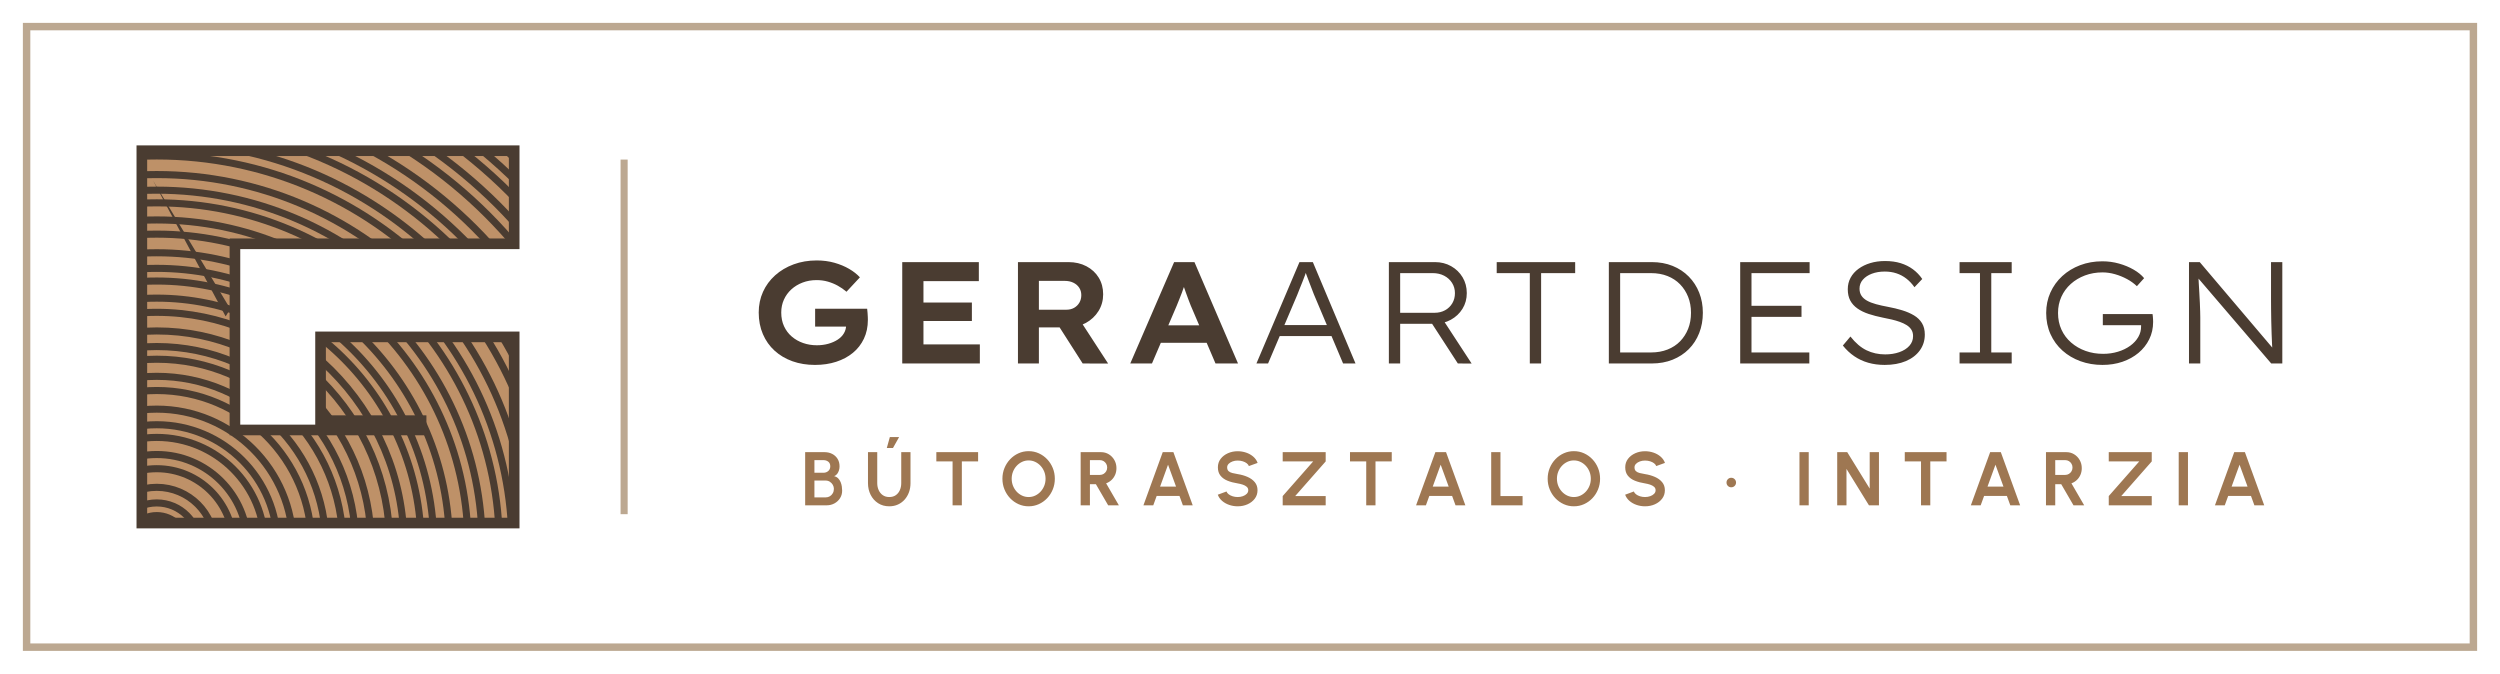
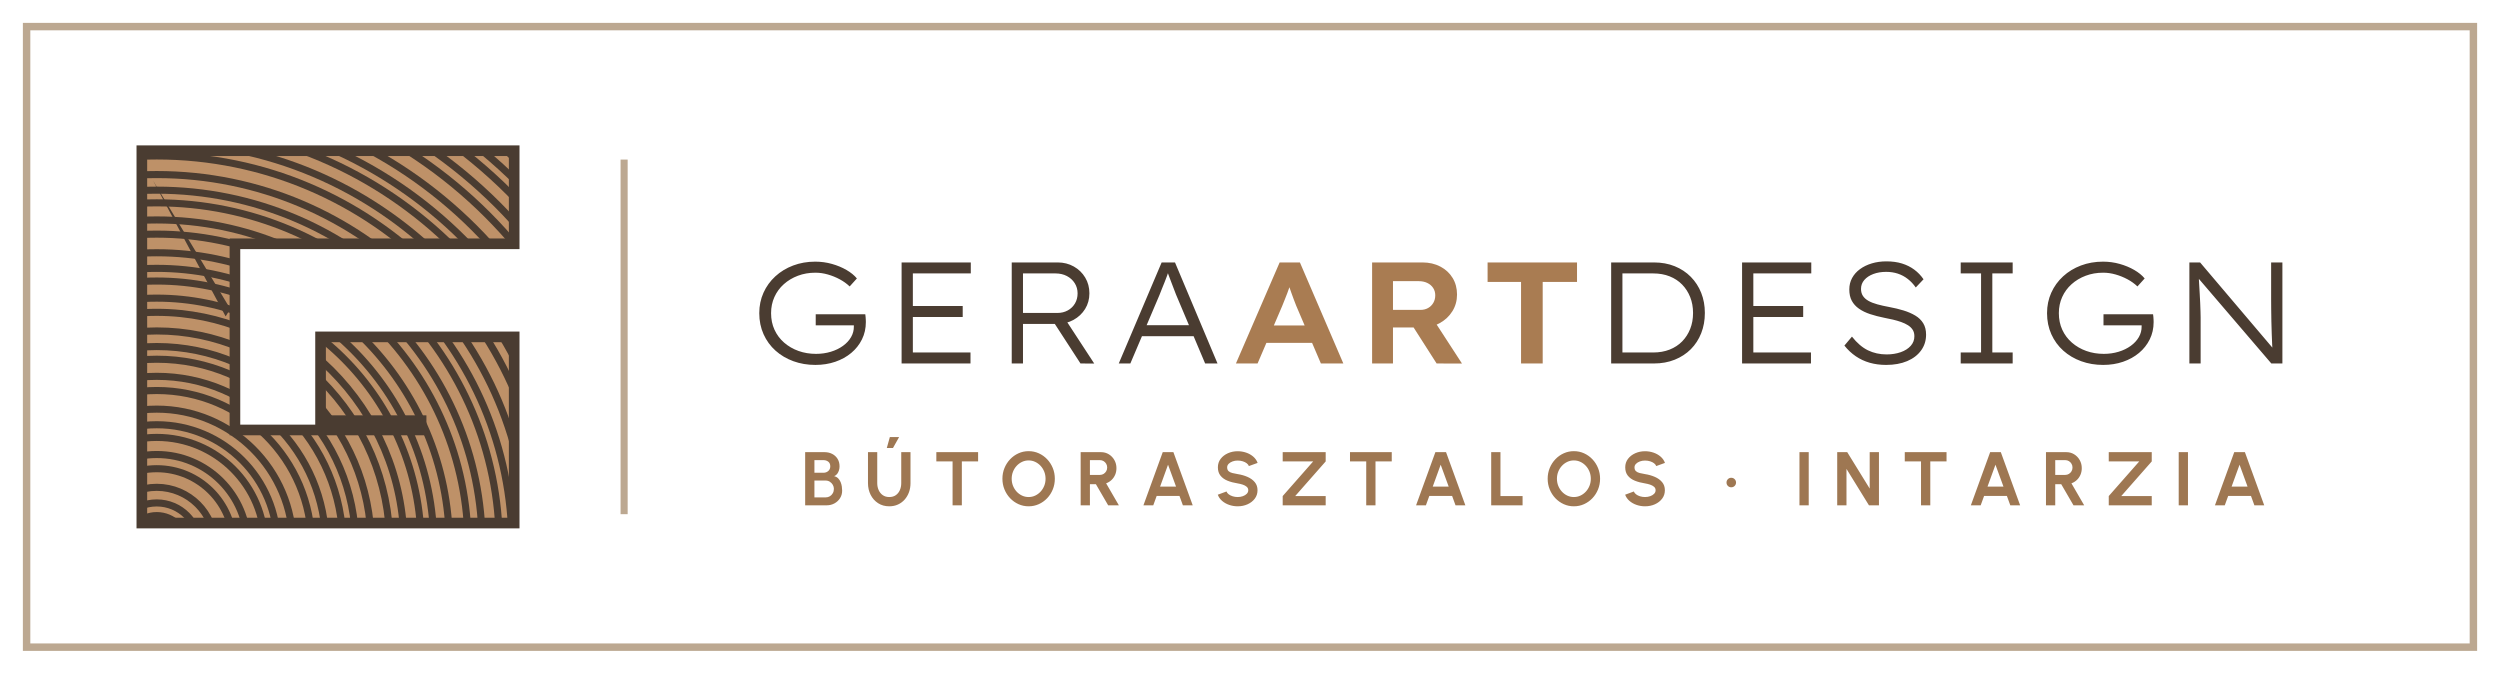
<svg xmlns="http://www.w3.org/2000/svg" viewBox="0 0 282 76" width="282" height="76">
  <rect x="3" y="3" width="276" height="70" fill="none" stroke="#BCA891" stroke-width="0.84" />
  <defs>
    <clipPath id="e10">
      <path d="M16 17H58V27.5H26.5V48.5H47.5V47.45H36.16V38H58V59H16Z" />
    </clipPath>
  </defs>
  <g clip-path="url(#e10)">
    <rect x="16" y="17" width="42" height="42" fill="#BE9168" />
    <circle cx="17.68" cy="61.52" r="3.36" fill="none" stroke="#4A3C31" stroke-width="0.8" />
    <circle cx="17.68" cy="61.52" r="4.79" fill="none" stroke="#4A3C31" stroke-width="0.8" />
    <circle cx="17.68" cy="61.52" r="6.55" fill="none" stroke="#4A3C31" stroke-width="0.8" />
    <circle cx="17.68" cy="61.52" r="8.65" fill="none" stroke="#4A3C31" stroke-width="0.8" />
    <circle cx="17.68" cy="61.52" r="10.25" fill="none" stroke="#4A3C31" stroke-width="0.8" />
    <circle cx="17.68" cy="61.52" r="12.18" fill="none" stroke="#4A3C31" stroke-width="0.8" />
    <circle cx="17.68" cy="61.52" r="13.61" fill="none" stroke="#4A3C31" stroke-width="0.8" />
    <circle cx="17.68" cy="61.52" r="15.37" fill="none" stroke="#4A3C31" stroke-width="0.8" />
    <circle cx="17.68" cy="61.52" r="17.47" fill="none" stroke="#4A3C31" stroke-width="0.8" />
    <circle cx="17.68" cy="61.52" r="19.07" fill="none" stroke="#4A3C31" stroke-width="0.8" />
    <circle cx="17.68" cy="61.52" r="21" fill="none" stroke="#4A3C31" stroke-width="0.8" />
    <circle cx="17.68" cy="61.52" r="22.43" fill="none" stroke="#4A3C31" stroke-width="0.8" />
    <circle cx="17.68" cy="61.52" r="24.19" fill="none" stroke="#4A3C31" stroke-width="0.8" />
    <circle cx="17.68" cy="61.52" r="26.29" fill="none" stroke="#4A3C31" stroke-width="0.8" />
    <circle cx="17.68" cy="61.52" r="27.89" fill="none" stroke="#4A3C31" stroke-width="0.8" />
    <circle cx="17.68" cy="61.52" r="29.82" fill="none" stroke="#4A3C31" stroke-width="0.8" />
    <circle cx="17.68" cy="61.52" r="31.25" fill="none" stroke="#4A3C31" stroke-width="0.8" />
    <circle cx="17.68" cy="61.52" r="33.01" fill="none" stroke="#4A3C31" stroke-width="0.8" />
    <circle cx="17.68" cy="61.52" r="35.11" fill="none" stroke="#4A3C31" stroke-width="0.8" />
    <circle cx="17.68" cy="61.52" r="36.71" fill="none" stroke="#4A3C31" stroke-width="0.8" />
    <circle cx="17.68" cy="61.52" r="38.64" fill="none" stroke="#4A3C31" stroke-width="0.8" />
    <circle cx="17.68" cy="61.52" r="40.07" fill="none" stroke="#4A3C31" stroke-width="0.8" />
    <circle cx="17.68" cy="61.52" r="41.83" fill="none" stroke="#4A3C31" stroke-width="0.8" />
    <circle cx="17.68" cy="61.52" r="43.93" fill="none" stroke="#4A3C31" stroke-width="0.8" />
    <circle cx="17.68" cy="61.52" r="45.53" fill="none" stroke="#4A3C31" stroke-width="0.8" />
    <circle cx="17.68" cy="61.52" r="47.46" fill="none" stroke="#4A3C31" stroke-width="0.8" />
    <circle cx="17.68" cy="61.52" r="48.89" fill="none" stroke="#4A3C31" stroke-width="0.8" />
    <circle cx="17.68" cy="61.52" r="50.65" fill="none" stroke="#4A3C31" stroke-width="0.8" />
    <circle cx="17.68" cy="61.52" r="52.75" fill="none" stroke="#4A3C31" stroke-width="0.8" />
    <circle cx="17.68" cy="61.52" r="54.35" fill="none" stroke="#4A3C31" stroke-width="0.8" />
    <circle cx="17.68" cy="61.52" r="56.28" fill="none" stroke="#4A3C31" stroke-width="0.8" />
    <circle cx="17.68" cy="61.52" r="57.71" fill="none" stroke="#4A3C31" stroke-width="0.8" />
    <circle cx="17.68" cy="61.52" r="59.47" fill="none" stroke="#4A3C31" stroke-width="0.8" />
    <circle cx="17.68" cy="61.52" r="61.57" fill="none" stroke="#4A3C31" stroke-width="0.8" />
    <circle cx="17.68" cy="61.52" r="63.17" fill="none" stroke="#4A3C31" stroke-width="0.8" />
    <circle cx="17.68" cy="61.52" r="65.1" fill="none" stroke="#4A3C31" stroke-width="0.8" />
    <circle cx="17.68" cy="61.52" r="66.53" fill="none" stroke="#4A3C31" stroke-width="0.8" />
    <circle cx="17.68" cy="61.52" r="68.29" fill="none" stroke="#4A3C31" stroke-width="0.8" />
    <circle cx="17.68" cy="61.52" r="70.39" fill="none" stroke="#4A3C31" stroke-width="0.8" />
    <path d="M17.26 20.36L25.98 34.85L25.45 35.69Z" fill="#4A3C31" />
  </g>
  <path d="M16 17H58V27.5H26.5V48.5H47.5V47.45H36.16V38H58V59H16Z" fill="none" stroke="#4A3C31" stroke-width="1.2" />
  <rect x="70" y="18" width=".8" height="40" fill="#BCA891" />
-   <path d="M91.926 41.163Q90.546 41.163 89.388 40.75Q88.231 40.337 87.378 39.561Q86.525 38.785 86.054 37.689Q85.583 36.593 85.583 35.251Q85.583 33.994 86.065 32.922Q86.547 31.851 87.436 31.056Q88.326 30.26 89.521 29.819Q90.716 29.378 92.132 29.378Q93.195 29.378 94.123 29.639Q95.05 29.901 95.787 30.332Q96.523 30.764 96.996 31.284L95.484 32.909Q95.025 32.515 94.499 32.226Q93.973 31.936 93.376 31.765Q92.779 31.595 92.112 31.595Q91.263 31.595 90.537 31.871Q89.81 32.146 89.269 32.638Q88.727 33.13 88.426 33.797Q88.124 34.464 88.124 35.251Q88.124 36.116 88.439 36.801Q88.754 37.486 89.311 37.963Q89.869 38.441 90.594 38.693Q91.318 38.946 92.144 38.946Q92.829 38.946 93.435 38.777Q94.04 38.609 94.498 38.307Q94.956 38.005 95.2 37.584Q95.445 37.163 95.441 36.685V36.35L95.769 36.843H91.946V34.826H97.815Q97.841 35.038 97.86 35.286Q97.88 35.533 97.888 35.751Q97.896 35.969 97.896 36.083Q97.896 37.263 97.449 38.205Q97.001 39.148 96.206 39.801Q95.411 40.455 94.323 40.809Q93.234 41.163 91.926 41.163ZM101.773 41.0V29.565H110.413V31.715H104.166V38.85H110.527V41.0ZM102.982 36.207V34.127H109.629V36.207ZM114.825 41.0V29.565H120.514Q121.656 29.565 122.547 30.032Q123.437 30.5 123.937 31.32Q124.436 32.14 124.436 33.197Q124.436 34.243 123.909 35.089Q123.382 35.934 122.479 36.431Q121.577 36.927 120.472 36.927H117.187V41.0ZM122.126 41.0 118.827 35.838 121.371 35.43 124.998 41.01ZM117.187 34.936H120.295Q120.783 34.936 121.159 34.724Q121.535 34.512 121.753 34.139Q121.971 33.767 121.971 33.289Q121.971 32.813 121.733 32.452Q121.495 32.091 121.073 31.887Q120.651 31.683 120.1 31.683H117.187ZM127.494 41.0 132.441 29.565H134.734L139.649 41.0H137.109L134.31 34.451Q134.19 34.154 134.051 33.782Q133.913 33.411 133.771 33.018Q133.63 32.624 133.502 32.25Q133.374 31.875 133.286 31.576L133.797 31.566Q133.696 31.931 133.57 32.304Q133.443 32.677 133.304 33.047Q133.165 33.418 133.018 33.776Q132.871 34.134 132.731 34.491L129.942 41.0ZM129.761 38.668 130.593 36.696H136.453L137.094 38.668Z" fill="#4A3C31" />
-   <path d="M141.725 41.0 146.579 29.565H148.089L152.902 41.0H151.5L148.202 33.19Q148.05 32.803 147.911 32.433Q147.772 32.063 147.634 31.709Q147.496 31.356 147.366 30.998Q147.236 30.64 147.113 30.285L147.463 30.277Q147.321 30.717 147.188 31.083Q147.054 31.45 146.916 31.792Q146.778 32.134 146.634 32.49Q146.49 32.846 146.325 33.273L143.037 41.0ZM143.761 37.91 144.269 36.668H150.296L150.708 37.91ZM156.664 41.0V29.565H161.862Q162.875 29.565 163.691 30.026Q164.508 30.487 164.981 31.279Q165.454 32.07 165.454 33.058Q165.454 34.047 164.969 34.83Q164.484 35.613 163.653 36.069Q162.822 36.525 161.799 36.525H157.938V41.0ZM164.445 41.0 161.179 35.965 162.442 35.559 166.001 41.008ZM157.938 35.283H161.814Q162.489 35.283 163.009 34.994Q163.529 34.706 163.823 34.204Q164.117 33.702 164.117 33.067Q164.117 32.426 163.793 31.913Q163.47 31.399 162.904 31.103Q162.338 30.808 161.613 30.808H157.938ZM172.563 41.0V30.808H168.828V29.565H177.679V30.808H173.838V41.0ZM181.477 41.0V29.565H186.316Q187.612 29.565 188.67 29.993Q189.727 30.42 190.491 31.194Q191.255 31.968 191.668 33.009Q192.082 34.049 192.082 35.283Q192.082 36.524 191.668 37.573Q191.255 38.621 190.495 39.383Q189.735 40.145 188.674 40.573Q187.612 41.0 186.316 41.0ZM182.752 39.988 182.61 39.757H186.234Q187.264 39.757 188.1 39.427Q188.936 39.096 189.517 38.498Q190.098 37.899 190.422 37.09Q190.745 36.28 190.745 35.283Q190.745 34.302 190.422 33.488Q190.098 32.674 189.513 32.071Q188.928 31.469 188.096 31.138Q187.264 30.808 186.234 30.808H182.561L182.752 30.61ZM196.294 41.0V29.565H204.125V30.808H197.568V39.757H204.092V41.0ZM196.926 35.74V34.497H203.21V35.74ZM212.592 41.163Q211.601 41.163 210.742 40.918Q209.882 40.673 209.164 40.183Q208.445 39.694 207.874 38.976L208.729 37.96Q209.585 39.048 210.544 39.512Q211.502 39.976 212.653 39.976Q213.522 39.976 214.242 39.725Q214.961 39.474 215.38 39.004Q215.799 38.534 215.794 37.91Q215.794 37.482 215.598 37.182Q215.403 36.881 215.067 36.67Q214.731 36.46 214.294 36.306Q213.858 36.152 213.381 36.04Q212.905 35.928 212.412 35.835Q211.521 35.657 210.785 35.414Q210.049 35.17 209.519 34.796Q208.989 34.422 208.709 33.899Q208.429 33.376 208.429 32.621Q208.429 31.911 208.747 31.326Q209.065 30.741 209.64 30.321Q210.215 29.901 210.978 29.672Q211.74 29.444 212.629 29.444Q213.614 29.444 214.393 29.685Q215.172 29.927 215.781 30.377Q216.39 30.828 216.831 31.47L215.952 32.398Q215.554 31.829 215.044 31.432Q214.534 31.035 213.924 30.833Q213.315 30.631 212.605 30.631Q211.788 30.631 211.147 30.874Q210.506 31.116 210.13 31.548Q209.754 31.979 209.754 32.562Q209.754 33.02 209.969 33.349Q210.184 33.679 210.592 33.91Q211 34.142 211.606 34.308Q212.211 34.475 212.962 34.612Q213.814 34.769 214.569 35.001Q215.325 35.233 215.901 35.578Q216.476 35.924 216.798 36.449Q217.119 36.975 217.119 37.739Q217.119 38.746 216.556 39.525Q215.993 40.304 214.978 40.734Q213.963 41.163 212.592 41.163ZM221.038 41.0V39.757H223.342V30.808H221.038V29.565H226.919V30.808H224.616V39.757H226.919V41.0ZM237.156 41.163Q235.825 41.163 234.672 40.744Q233.518 40.324 232.651 39.55Q231.783 38.775 231.296 37.692Q230.809 36.608 230.809 35.302Q230.809 34.057 231.286 32.994Q231.764 31.931 232.625 31.14Q233.487 30.349 234.644 29.912Q235.801 29.475 237.143 29.475Q238.122 29.475 239.032 29.733Q239.943 29.99 240.681 30.418Q241.419 30.846 241.857 31.377L241.041 32.281Q240.552 31.815 239.918 31.474Q239.285 31.133 238.575 30.93Q237.864 30.726 237.16 30.726Q236.101 30.726 235.185 31.07Q234.27 31.414 233.585 32.029Q232.899 32.644 232.522 33.48Q232.145 34.316 232.145 35.302Q232.145 36.342 232.534 37.187Q232.923 38.033 233.627 38.643Q234.33 39.254 235.25 39.583Q236.169 39.913 237.234 39.913Q238.117 39.913 238.904 39.674Q239.691 39.435 240.282 39.008Q240.874 38.58 241.199 38.015Q241.524 37.449 241.514 36.814V36.311L241.796 36.685H237.198V35.429H242.808Q242.832 35.574 242.844 35.732Q242.856 35.89 242.864 36.042Q242.872 36.194 242.872 36.314Q242.872 37.382 242.433 38.272Q241.993 39.162 241.22 39.807Q240.447 40.452 239.412 40.808Q238.376 41.163 237.156 41.163ZM246.918 41.0V29.565H248.131L256.556 39.495L256.371 39.791Q256.315 39.482 256.29 38.912Q256.265 38.343 256.238 37.644Q256.211 36.945 256.198 36.221Q256.185 35.497 256.178 34.854Q256.171 34.212 256.171 33.77V29.565H257.445V41.0H256.194L247.827 31.231L247.967 30.884Q247.988 31.359 248.019 31.918Q248.049 32.477 248.086 33.055Q248.122 33.633 248.144 34.168Q248.165 34.704 248.179 35.133Q248.192 35.563 248.192 35.799V41.0Z" fill="#4A3C31" />
+   <path d="M91.971 41.163Q90.645 41.163 89.495 40.745Q88.345 40.327 87.481 39.555Q86.616 38.782 86.131 37.703Q85.645 36.623 85.645 35.321Q85.645 34.08 86.121 33.021Q86.597 31.961 87.456 31.173Q88.314 30.385 89.467 29.949Q90.62 29.514 91.958 29.514Q92.934 29.514 93.841 29.77Q94.748 30.026 95.484 30.453Q96.22 30.88 96.657 31.409L95.843 32.31Q95.356 31.846 94.724 31.506Q94.093 31.166 93.385 30.963Q92.677 30.76 91.975 30.76Q90.919 30.76 90.007 31.103Q89.095 31.446 88.412 32.059Q87.728 32.671 87.353 33.505Q86.977 34.338 86.977 35.321Q86.977 36.358 87.365 37.2Q87.752 38.042 88.453 38.651Q89.154 39.26 90.071 39.588Q90.988 39.916 92.048 39.916Q92.928 39.916 93.713 39.679Q94.497 39.441 95.087 39.014Q95.676 38.588 96.001 38.025Q96.325 37.461 96.314 36.828V36.327L96.595 36.699H92.013V35.448H97.604Q97.628 35.592 97.64 35.749Q97.652 35.907 97.66 36.058Q97.668 36.21 97.668 36.33Q97.668 37.394 97.23 38.281Q96.792 39.168 96.021 39.811Q95.251 40.454 94.219 40.808Q93.187 41.163 91.971 41.163ZM101.7 41.0V29.603H109.506V30.842H102.97V39.761H109.472V41.0ZM102.33 35.757V34.519H108.594V35.757ZM114.123 41.0V29.603H119.304Q120.314 29.603 121.127 30.063Q121.941 30.522 122.412 31.311Q122.884 32.1 122.884 33.084Q122.884 34.07 122.401 34.85Q121.917 35.631 121.089 36.085Q120.261 36.54 119.241 36.54H115.393V41.0ZM121.879 41.0 118.623 35.981 119.882 35.577 123.429 41.008ZM115.393 35.302H119.257Q119.929 35.302 120.447 35.014Q120.966 34.727 121.259 34.227Q121.552 33.726 121.552 33.093Q121.552 32.455 121.229 31.943Q120.906 31.431 120.342 31.136Q119.778 30.842 119.056 30.842H115.393ZM126.196 41.0 131.033 29.603H132.539L137.336 41.0H135.939L132.651 33.217Q132.5 32.83 132.362 32.462Q132.223 32.093 132.086 31.74Q131.948 31.388 131.818 31.031Q131.689 30.675 131.566 30.321L131.915 30.313Q131.773 30.751 131.64 31.116Q131.508 31.481 131.37 31.822Q131.232 32.163 131.088 32.518Q130.945 32.873 130.78 33.298L127.503 41.0ZM128.225 37.921 128.732 36.682H134.738L135.149 37.921Z" fill="#4A3C31" />
+   <path d="M139.413 41.0 144.345 29.603H146.629L151.528 41.0H148.996L146.207 34.473Q146.088 34.176 145.949 33.806Q145.811 33.437 145.67 33.044Q145.529 32.652 145.402 32.279Q145.274 31.905 145.187 31.608L145.696 31.598Q145.595 31.961 145.469 32.333Q145.343 32.705 145.204 33.074Q145.065 33.443 144.919 33.8Q144.772 34.157 144.633 34.513L141.854 41.0ZM141.673 38.675 142.502 36.71H148.342L148.982 38.675ZM154.774 41.0V29.603H160.444Q161.583 29.603 162.47 30.069Q163.357 30.535 163.855 31.352Q164.353 32.169 164.353 33.223Q164.353 34.266 163.828 35.108Q163.302 35.951 162.403 36.446Q161.504 36.941 160.402 36.941H157.128V41.0ZM162.051 41.0 158.762 35.855 161.299 35.448 164.913 41.01ZM157.128 34.956H160.226Q160.713 34.956 161.087 34.745Q161.462 34.534 161.679 34.162Q161.897 33.791 161.897 33.314Q161.897 32.84 161.659 32.48Q161.422 32.12 161.001 31.917Q160.581 31.714 160.031 31.714H157.128ZM171.574 41.0V31.803H167.8V29.603H177.888V31.803H174.016V41.0Z" fill="#A97C52" />
+   <path d="M181.739 41.0V29.603H186.561Q187.853 29.603 188.907 30.029Q189.961 30.455 190.723 31.227Q191.484 31.998 191.896 33.035Q192.308 34.072 192.308 35.302Q192.308 36.539 191.896 37.584Q191.484 38.629 190.727 39.388Q189.969 40.148 188.911 40.574Q187.853 41.0 186.561 41.0ZM183.009 39.991 182.867 39.761H186.48Q187.506 39.761 188.339 39.432Q189.172 39.102 189.752 38.506Q190.331 37.91 190.653 37.103Q190.976 36.296 190.976 35.302Q190.976 34.324 190.653 33.513Q190.331 32.701 189.748 32.101Q189.164 31.501 188.335 31.171Q187.506 30.842 186.48 30.842H182.819L183.009 30.645ZM196.506 41.0V29.603H204.312V30.842H197.776V39.761H204.278V41.0ZM197.136 35.757V34.519H203.399V35.757ZM212.75 41.163Q211.762 41.163 210.906 40.919Q210.049 40.674 209.333 40.186Q208.617 39.698 208.048 38.982L208.9 37.97Q209.753 39.054 210.708 39.517Q211.663 39.979 212.811 39.979Q213.677 39.979 214.394 39.729Q215.111 39.479 215.529 39.011Q215.947 38.542 215.941 37.92Q215.941 37.494 215.746 37.194Q215.552 36.894 215.217 36.685Q214.882 36.475 214.447 36.321Q214.011 36.168 213.537 36.056Q213.062 35.945 212.57 35.852Q211.683 35.675 210.949 35.432Q210.216 35.189 209.687 34.816Q209.159 34.444 208.88 33.922Q208.601 33.401 208.601 32.649Q208.601 31.941 208.918 31.358Q209.235 30.775 209.808 30.357Q210.381 29.938 211.141 29.71Q211.901 29.482 212.787 29.482Q213.769 29.482 214.545 29.723Q215.321 29.964 215.928 30.413Q216.535 30.862 216.975 31.502L216.099 32.427Q215.702 31.859 215.193 31.464Q214.685 31.068 214.078 30.867Q213.47 30.666 212.763 30.666Q211.949 30.666 211.31 30.908Q210.671 31.149 210.296 31.579Q209.922 32.009 209.922 32.59Q209.922 33.047 210.136 33.375Q210.35 33.703 210.757 33.934Q211.163 34.165 211.767 34.331Q212.37 34.497 213.118 34.633Q213.968 34.79 214.721 35.021Q215.474 35.253 216.047 35.597Q216.621 35.94 216.941 36.464Q217.262 36.988 217.262 37.75Q217.262 38.754 216.7 39.53Q216.139 40.306 215.128 40.734Q214.116 41.163 212.75 41.163ZM221.168 41.0V39.761H223.464V30.842H221.168V29.603H227.029V30.842H224.734V39.761H227.029V41.0ZM237.232 41.163Q235.906 41.163 234.756 40.745Q233.606 40.327 232.742 39.555Q231.877 38.782 231.392 37.703Q230.906 36.623 230.906 35.321Q230.906 34.08 231.382 33.021Q231.858 31.961 232.717 31.173Q233.575 30.385 234.728 29.949Q235.881 29.514 237.219 29.514Q238.195 29.514 239.102 29.77Q240.01 30.026 240.745 30.453Q241.481 30.88 241.918 31.409L241.104 32.31Q240.617 31.846 239.985 31.506Q239.354 31.166 238.646 30.963Q237.938 30.76 237.236 30.76Q236.18 30.76 235.268 31.103Q234.356 31.446 233.673 32.059Q232.989 32.671 232.614 33.505Q232.238 34.338 232.238 35.321Q232.238 36.358 232.626 37.2Q233.014 38.042 233.714 38.651Q234.415 39.26 235.332 39.588Q236.249 39.916 237.31 39.916Q238.19 39.916 238.974 39.679Q239.758 39.441 240.348 39.014Q240.937 38.588 241.262 38.025Q241.586 37.461 241.575 36.828V36.327L241.856 36.699H237.274V35.448H242.865Q242.889 35.592 242.901 35.749Q242.913 35.907 242.921 36.058Q242.929 36.21 242.929 36.33Q242.929 37.394 242.491 38.281Q242.053 39.168 241.282 39.811Q240.512 40.454 239.48 40.808Q238.448 41.163 237.232 41.163ZM246.962 41.0V29.603H248.171L256.568 39.5L256.383 39.795Q256.327 39.487 256.302 38.919Q256.277 38.352 256.251 37.655Q256.224 36.958 256.211 36.237Q256.198 35.515 256.191 34.875Q256.184 34.234 256.184 33.794V29.603H257.454V41.0H256.206L247.868 31.263L248.007 30.918Q248.028 31.391 248.058 31.948Q248.089 32.506 248.125 33.081Q248.161 33.657 248.183 34.191Q248.205 34.725 248.218 35.153Q248.232 35.581 248.232 35.816V41.0Z" fill="#4A3C31" />
  <path d="M90.822 57.0V51.003H93.007Q93.48 51.003 93.865 51.197Q94.249 51.392 94.475 51.753Q94.701 52.114 94.701 52.61Q94.701 52.828 94.636 53.05Q94.57 53.272 94.437 53.45Q94.304 53.627 94.094 53.712Q94.374 53.781 94.55 53.963Q94.726 54.144 94.824 54.385Q94.921 54.625 94.958 54.876Q94.995 55.128 94.995 55.344Q94.995 55.816 94.759 56.19Q94.524 56.565 94.127 56.782Q93.731 57.0 93.251 57.0ZM91.867 56.105H93.145Q93.399 56.105 93.607 55.98Q93.814 55.855 93.939 55.636Q94.063 55.418 94.063 55.14Q94.063 54.901 93.939 54.687Q93.814 54.473 93.607 54.34Q93.399 54.207 93.145 54.207H91.867ZM91.867 53.327H92.889Q93.204 53.327 93.43 53.129Q93.655 52.931 93.655 52.603Q93.655 52.256 93.43 52.079Q93.204 51.903 92.889 51.903H91.867ZM100.309 57.111Q99.589 57.111 99.049 56.76Q98.508 56.409 98.208 55.816Q97.908 55.222 97.908 54.498V51.003H98.953V54.498Q98.953 54.927 99.113 55.284Q99.272 55.64 99.576 55.853Q99.879 56.066 100.309 56.066Q100.747 56.066 101.048 55.854Q101.349 55.642 101.504 55.285Q101.66 54.928 101.66 54.498V51.003H102.705V54.498Q102.705 55.042 102.535 55.516Q102.364 55.989 102.047 56.349Q101.729 56.709 101.289 56.91Q100.849 57.111 100.309 57.111ZM100.033 50.531 100.375 49.298H101.421L100.73 50.531ZM110.33 51.003V52.048H108.496V57.0H107.451V52.048H105.619V51.003ZM116.029 57.111Q115.42 57.111 114.885 56.869Q114.349 56.627 113.942 56.199Q113.535 55.771 113.304 55.207Q113.073 54.644 113.073 54.001Q113.073 53.359 113.304 52.795Q113.535 52.232 113.942 51.804Q114.349 51.375 114.885 51.133Q115.42 50.891 116.029 50.891Q116.641 50.891 117.177 51.133Q117.712 51.375 118.119 51.804Q118.526 52.232 118.755 52.795Q118.985 53.359 118.985 54.001Q118.985 54.644 118.755 55.207Q118.526 55.771 118.119 56.199Q117.712 56.627 117.177 56.869Q116.641 57.111 116.029 57.111ZM116.029 56.066Q116.424 56.066 116.769 55.903Q117.115 55.74 117.378 55.456Q117.642 55.171 117.791 54.798Q117.939 54.425 117.939 54.001Q117.939 53.576 117.79 53.202Q117.64 52.828 117.377 52.545Q117.113 52.261 116.768 52.099Q116.422 51.936 116.029 51.936Q115.633 51.936 115.288 52.099Q114.943 52.262 114.679 52.547Q114.415 52.831 114.267 53.204Q114.118 53.578 114.118 54.001Q114.118 54.428 114.267 54.801Q114.417 55.174 114.68 55.459Q114.944 55.743 115.29 55.905Q115.635 56.066 116.029 56.066ZM121.898 57.0V51.003H124.197Q124.685 51.003 125.079 51.246Q125.473 51.489 125.704 51.899Q125.935 52.309 125.935 52.808Q125.935 53.213 125.789 53.554Q125.642 53.896 125.379 54.144Q125.116 54.392 124.771 54.52L126.208 57.0H125.002L123.616 54.614H122.943V57.0ZM122.943 53.569H124.079Q124.301 53.569 124.485 53.457Q124.669 53.345 124.78 53.157Q124.89 52.968 124.89 52.736Q124.89 52.503 124.78 52.315Q124.669 52.126 124.485 52.015Q124.301 51.903 124.079 51.903H122.943ZM131.157 51.003H132.359L134.538 57.0H133.429L133.043 55.938H130.474L130.088 57.0H128.979ZM130.857 54.892H132.659L131.755 52.419ZM139.611 57.111Q139.115 57.111 138.657 56.954Q138.2 56.798 137.858 56.504Q137.515 56.21 137.367 55.802L138.348 55.439Q138.409 55.613 138.593 55.755Q138.777 55.897 139.042 55.981Q139.307 56.066 139.611 56.066Q139.922 56.066 140.194 55.969Q140.466 55.873 140.635 55.7Q140.803 55.528 140.803 55.297Q140.803 55.061 140.628 54.908Q140.452 54.755 140.178 54.665Q139.904 54.575 139.611 54.528Q138.974 54.43 138.468 54.225Q137.962 54.019 137.67 53.654Q137.377 53.288 137.377 52.714Q137.377 52.167 137.688 51.76Q137.999 51.352 138.509 51.125Q139.019 50.899 139.611 50.899Q140.103 50.899 140.561 51.054Q141.019 51.209 141.364 51.505Q141.709 51.8 141.859 52.216L140.874 52.572Q140.813 52.397 140.63 52.257Q140.446 52.116 140.181 52.034Q139.917 51.951 139.611 51.951Q139.307 51.947 139.036 52.046Q138.765 52.144 138.594 52.317Q138.423 52.489 138.423 52.714Q138.423 52.999 138.583 53.145Q138.743 53.292 139.012 53.358Q139.281 53.425 139.611 53.479Q140.213 53.572 140.723 53.795Q141.232 54.018 141.54 54.389Q141.848 54.76 141.848 55.297Q141.848 55.841 141.539 56.25Q141.229 56.658 140.721 56.885Q140.212 57.111 139.611 57.111ZM144.688 57.0V55.955L148.126 52.048H144.688V51.003H149.537V52.048L146.099 55.955H149.537V57.0ZM156.99 51.003V52.048H155.156V57.0H154.111V52.048H152.279V51.003ZM161.911 51.003H163.113L165.292 57.0H164.183L163.797 55.938H161.228L160.842 57.0H159.733ZM161.611 54.892H163.413L162.509 52.419ZM168.207 57.0V51.003H169.252V55.955H171.747V57.0ZM177.533 57.111Q176.924 57.111 176.389 56.869Q175.853 56.627 175.446 56.199Q175.039 55.771 174.808 55.207Q174.577 54.644 174.577 54.001Q174.577 53.359 174.808 52.795Q175.039 52.232 175.446 51.804Q175.853 51.375 176.389 51.133Q176.924 50.891 177.533 50.891Q178.145 50.891 178.681 51.133Q179.216 51.375 179.623 51.804Q180.03 52.232 180.259 52.795Q180.489 53.359 180.489 54.001Q180.489 54.644 180.259 55.207Q180.03 55.771 179.623 56.199Q179.216 56.627 178.681 56.869Q178.145 57.111 177.533 57.111ZM177.533 56.066Q177.928 56.066 178.273 55.903Q178.619 55.74 178.882 55.456Q179.146 55.171 179.295 54.798Q179.443 54.425 179.443 54.001Q179.443 53.576 179.294 53.202Q179.144 52.828 178.881 52.545Q178.617 52.261 178.272 52.099Q177.926 51.936 177.533 51.936Q177.137 51.936 176.792 52.099Q176.446 52.262 176.183 52.547Q175.919 52.831 175.771 53.204Q175.622 53.578 175.622 54.001Q175.622 54.428 175.771 54.801Q175.921 55.174 176.184 55.459Q176.448 55.743 176.793 55.905Q177.139 56.066 177.533 56.066ZM185.56 57.111Q185.064 57.111 184.607 56.954Q184.149 56.798 183.807 56.504Q183.464 56.21 183.316 55.802L184.298 55.439Q184.358 55.613 184.542 55.755Q184.726 55.897 184.991 55.981Q185.257 56.066 185.56 56.066Q185.871 56.066 186.144 55.969Q186.416 55.873 186.584 55.7Q186.752 55.528 186.752 55.297Q186.752 55.061 186.577 54.908Q186.401 54.755 186.127 54.665Q185.853 54.575 185.56 54.528Q184.923 54.43 184.417 54.225Q183.911 54.019 183.619 53.654Q183.326 53.288 183.326 52.714Q183.326 52.167 183.637 51.76Q183.948 51.352 184.458 51.125Q184.968 50.899 185.56 50.899Q186.052 50.899 186.511 51.054Q186.969 51.209 187.313 51.505Q187.658 51.8 187.808 52.216L186.823 52.572Q186.763 52.397 186.579 52.257Q186.395 52.116 186.13 52.034Q185.866 51.951 185.56 51.951Q185.257 51.947 184.985 52.046Q184.714 52.144 184.543 52.317Q184.372 52.489 184.372 52.714Q184.372 52.999 184.532 53.145Q184.692 53.292 184.961 53.358Q185.231 53.425 185.56 53.479Q186.162 53.572 186.672 53.795Q187.181 54.018 187.489 54.389Q187.798 54.76 187.798 55.297Q187.798 55.841 187.488 56.25Q187.178 56.658 186.67 56.885Q186.161 57.111 185.56 57.111ZM195.286 54.967Q195.061 54.967 194.905 54.811Q194.75 54.655 194.75 54.428Q194.75 54.208 194.905 54.05Q195.061 53.892 195.286 53.892Q195.509 53.892 195.667 54.05Q195.825 54.208 195.825 54.428Q195.825 54.655 195.667 54.811Q195.509 54.967 195.286 54.967ZM202.979 57.0V51.003H204.024V57.0ZM207.237 57.0V51.003H208.367L210.901 55.111V51.003H211.946V57.0H210.818L208.283 52.891V57.0ZM219.569 51.003V52.048H217.736V57.0H216.69V52.048H214.858V51.003ZM224.49 51.003H225.692L227.871 57.0H226.762L226.376 55.938H223.807L223.421 57.0H222.312ZM224.19 54.892H225.992L225.088 52.419ZM230.786 57.0V51.003H233.085Q233.573 51.003 233.967 51.246Q234.361 51.489 234.592 51.899Q234.824 52.309 234.824 52.808Q234.824 53.213 234.677 53.554Q234.531 53.896 234.267 54.144Q234.004 54.392 233.659 54.52L235.096 57.0H233.89L232.505 54.614H231.831V57.0ZM231.831 53.569H232.967Q233.189 53.569 233.373 53.457Q233.558 53.345 233.668 53.157Q233.778 52.968 233.778 52.736Q233.778 52.503 233.668 52.315Q233.558 52.126 233.373 52.015Q233.189 51.903 232.967 51.903H231.831ZM237.867 57.0V55.955L241.306 52.048H237.867V51.003H242.717V52.048L239.278 55.955H242.717V57.0ZM245.758 57.0V51.003H246.803V57.0ZM252.023 51.003H253.225L255.404 57.0H254.295L253.909 55.938H251.34L250.954 57.0H249.845ZM251.723 54.892H253.525L252.621 52.419Z" fill="#9E7752" />
</svg>
